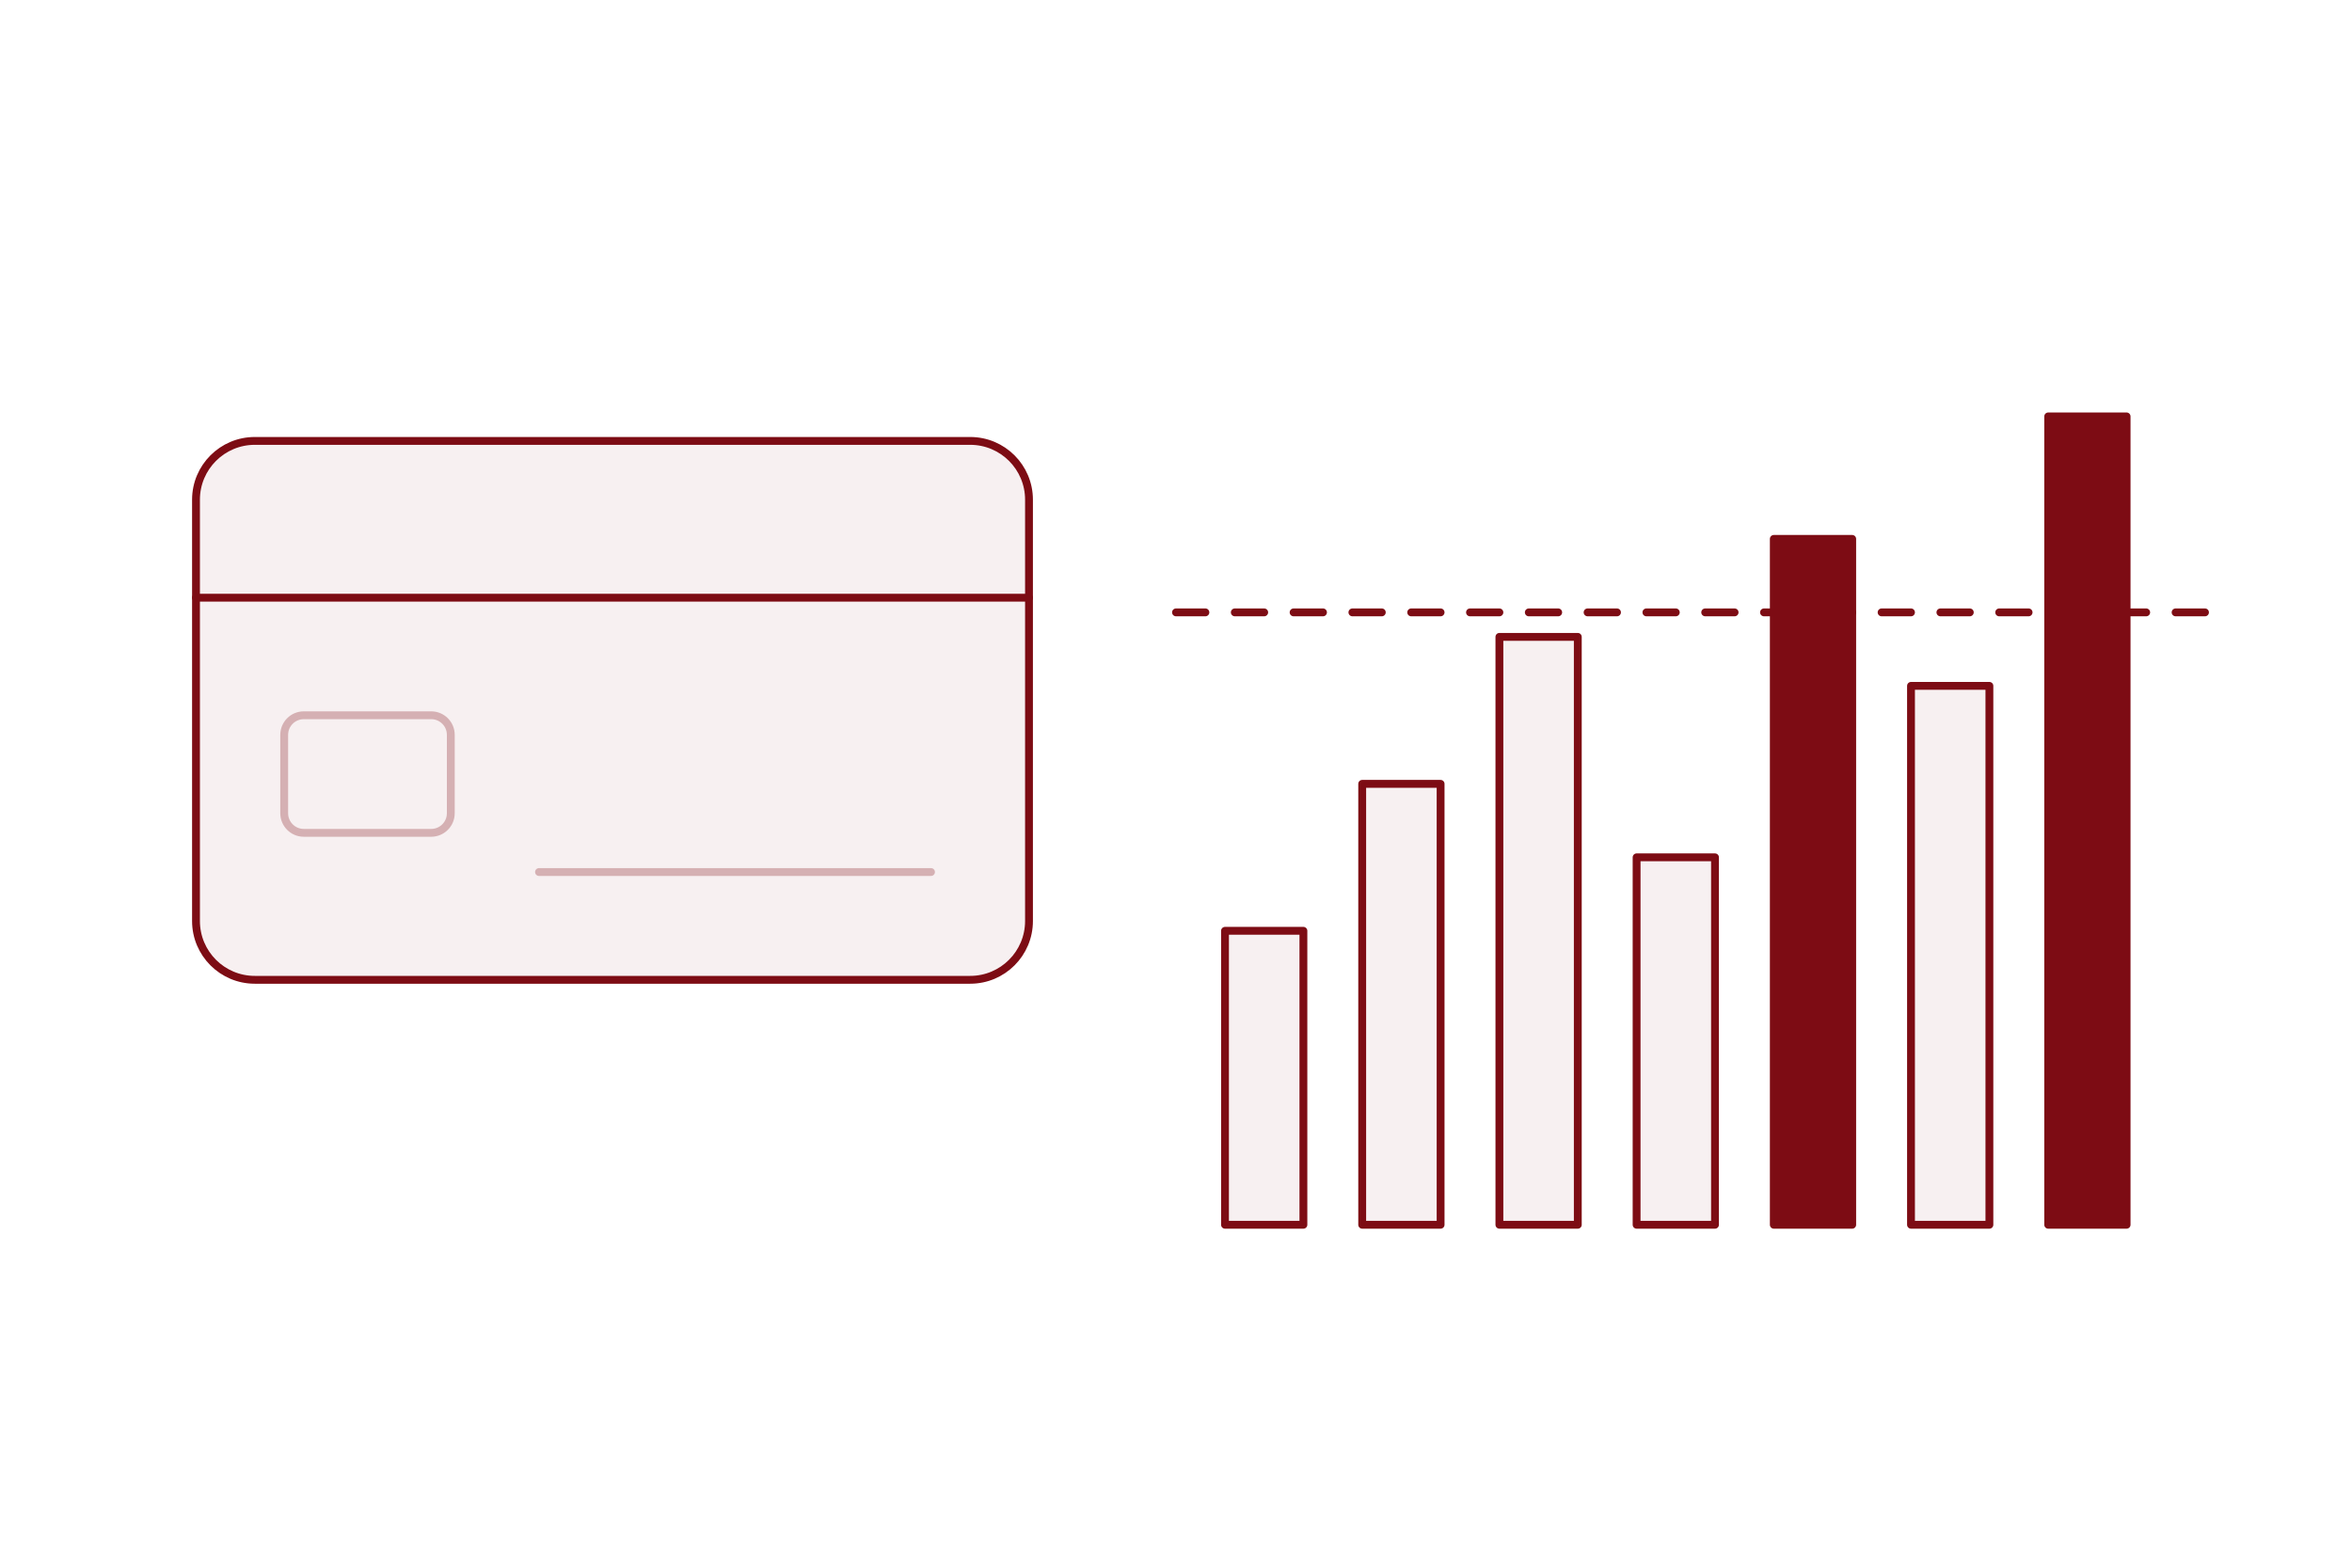
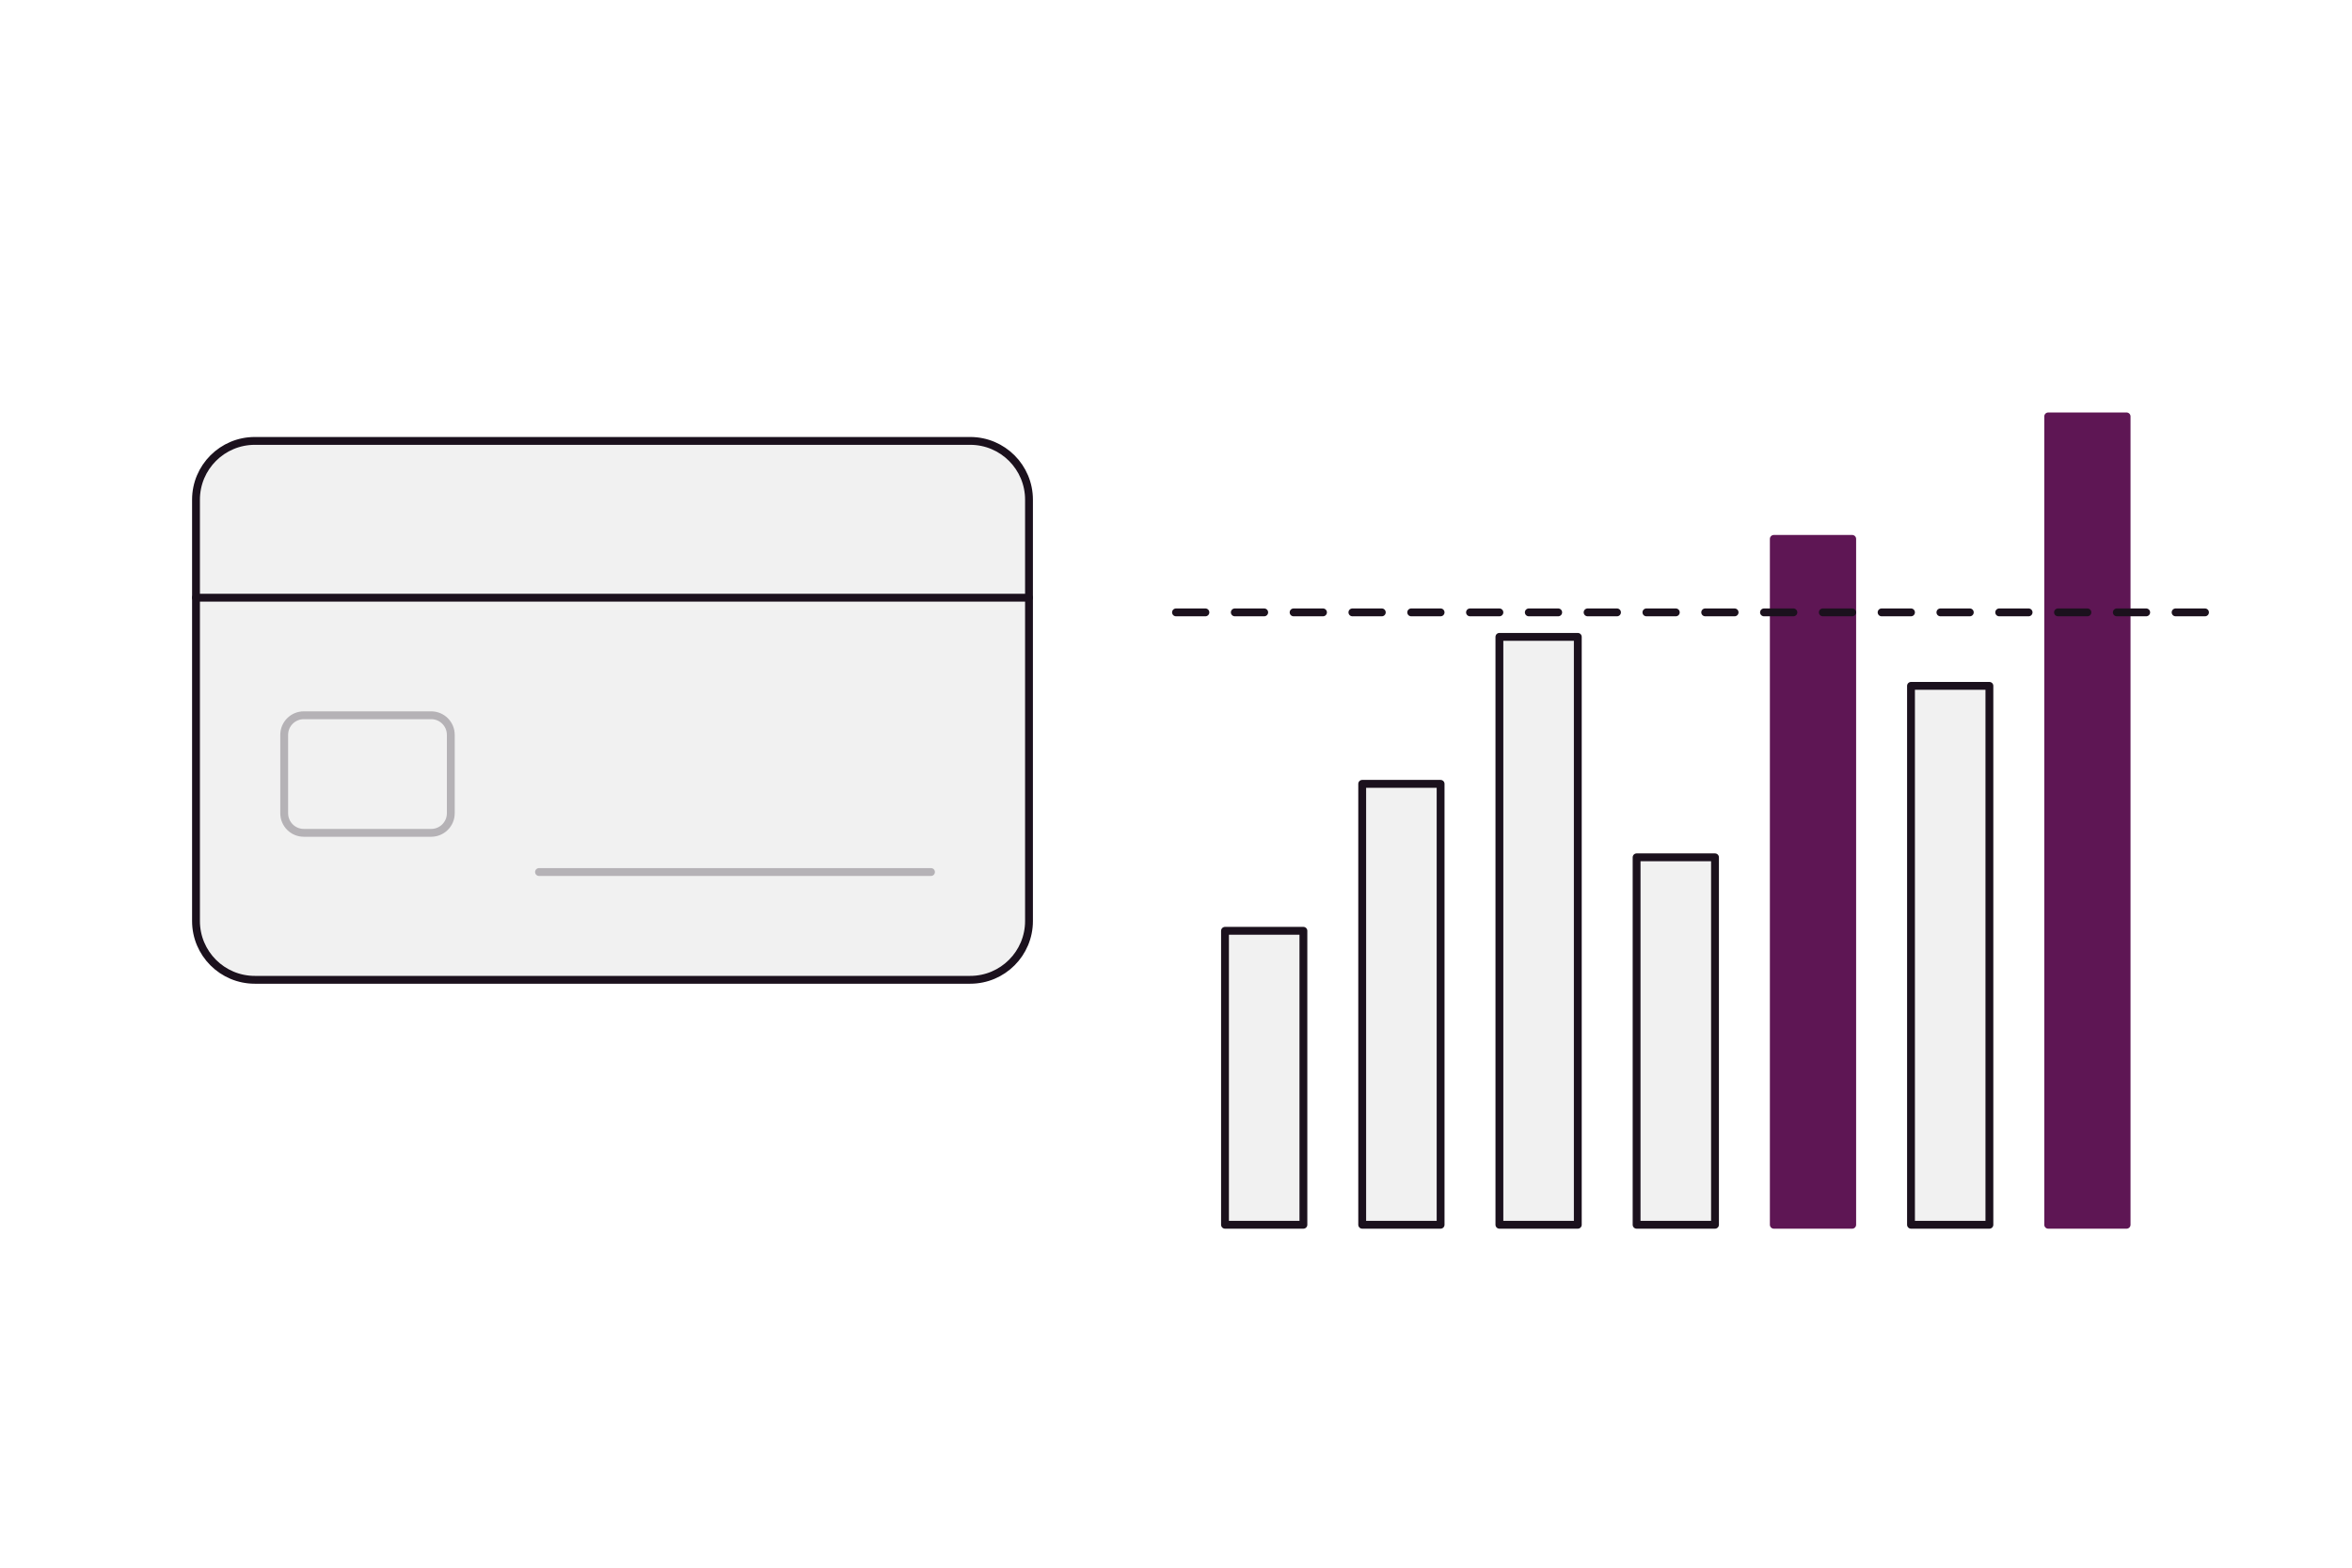
<svg xmlns="http://www.w3.org/2000/svg" viewBox="0 0 480 320" fill="none" stroke-width="1.6" stroke-linecap="round" stroke-linejoin="round">
-   <rect x="40" y="90" width="170" height="110" rx="12" stroke="#7d0c14" fill="rgba(125,12,20,.06)" />
-   <path d="M40 122h170" stroke="#7d0c14" />
-   <rect x="58" y="146" width="34" height="24" rx="4" stroke="rgba(125,12,20,.28)" />
-   <path d="M110 178h80" stroke="rgba(125,12,20,.28)" />
-   <rect x="250" y="190" width="16" height="60" fill="rgba(125,12,20,.06)" stroke="#7d0c14" />
-   <rect x="278" y="160" width="16" height="90" fill="rgba(125,12,20,.06)" stroke="#7d0c14" />
-   <rect x="306" y="130" width="16" height="120" fill="rgba(125,12,20,.06)" stroke="#7d0c14" />
-   <rect x="334" y="175" width="16" height="75" fill="rgba(125,12,20,.06)" stroke="#7d0c14" />
-   <rect x="362" y="110" width="16" height="140" fill="#7d0c14" stroke="#7d0c14" />
-   <rect x="390" y="140" width="16" height="110" fill="rgba(125,12,20,.06)" stroke="#7d0c14" />
-   <rect x="418" y="85" width="16" height="165" fill="#7d0c14" stroke="#7d0c14" />
-   <path d="M240 125h210" stroke="#7d0c14" stroke-dasharray="6 6" />
+   <rect x="40" y="90" width="170" height="110" rx="12" stroke="#1b111d" fill="rgba(27,17,29,.06)" />
+   <path d="M40 122h170" stroke="#1b111d" />
+   <rect x="58" y="146" width="34" height="24" rx="4" stroke="rgba(27,17,29,.28)" />
+   <path d="M110 178h80" stroke="rgba(27,17,29,.28)" />
+   <rect x="250" y="190" width="16" height="60" fill="rgba(27,17,29,.06)" stroke="#1b111d" />
+   <rect x="278" y="160" width="16" height="90" fill="rgba(27,17,29,.06)" stroke="#1b111d" />
+   <rect x="306" y="130" width="16" height="120" fill="rgba(27,17,29,.06)" stroke="#1b111d" />
+   <rect x="334" y="175" width="16" height="75" fill="rgba(27,17,29,.06)" stroke="#1b111d" />
+   <rect x="362" y="110" width="16" height="140" fill="#5e1654" stroke="#5e1654" />
+   <rect x="390" y="140" width="16" height="110" fill="rgba(27,17,29,.06)" stroke="#1b111d" />
+   <rect x="418" y="85" width="16" height="165" fill="#5e1654" stroke="#5e1654" />
+   <path d="M240 125h210" stroke="#1b111d" stroke-dasharray="6 6" />
</svg>
